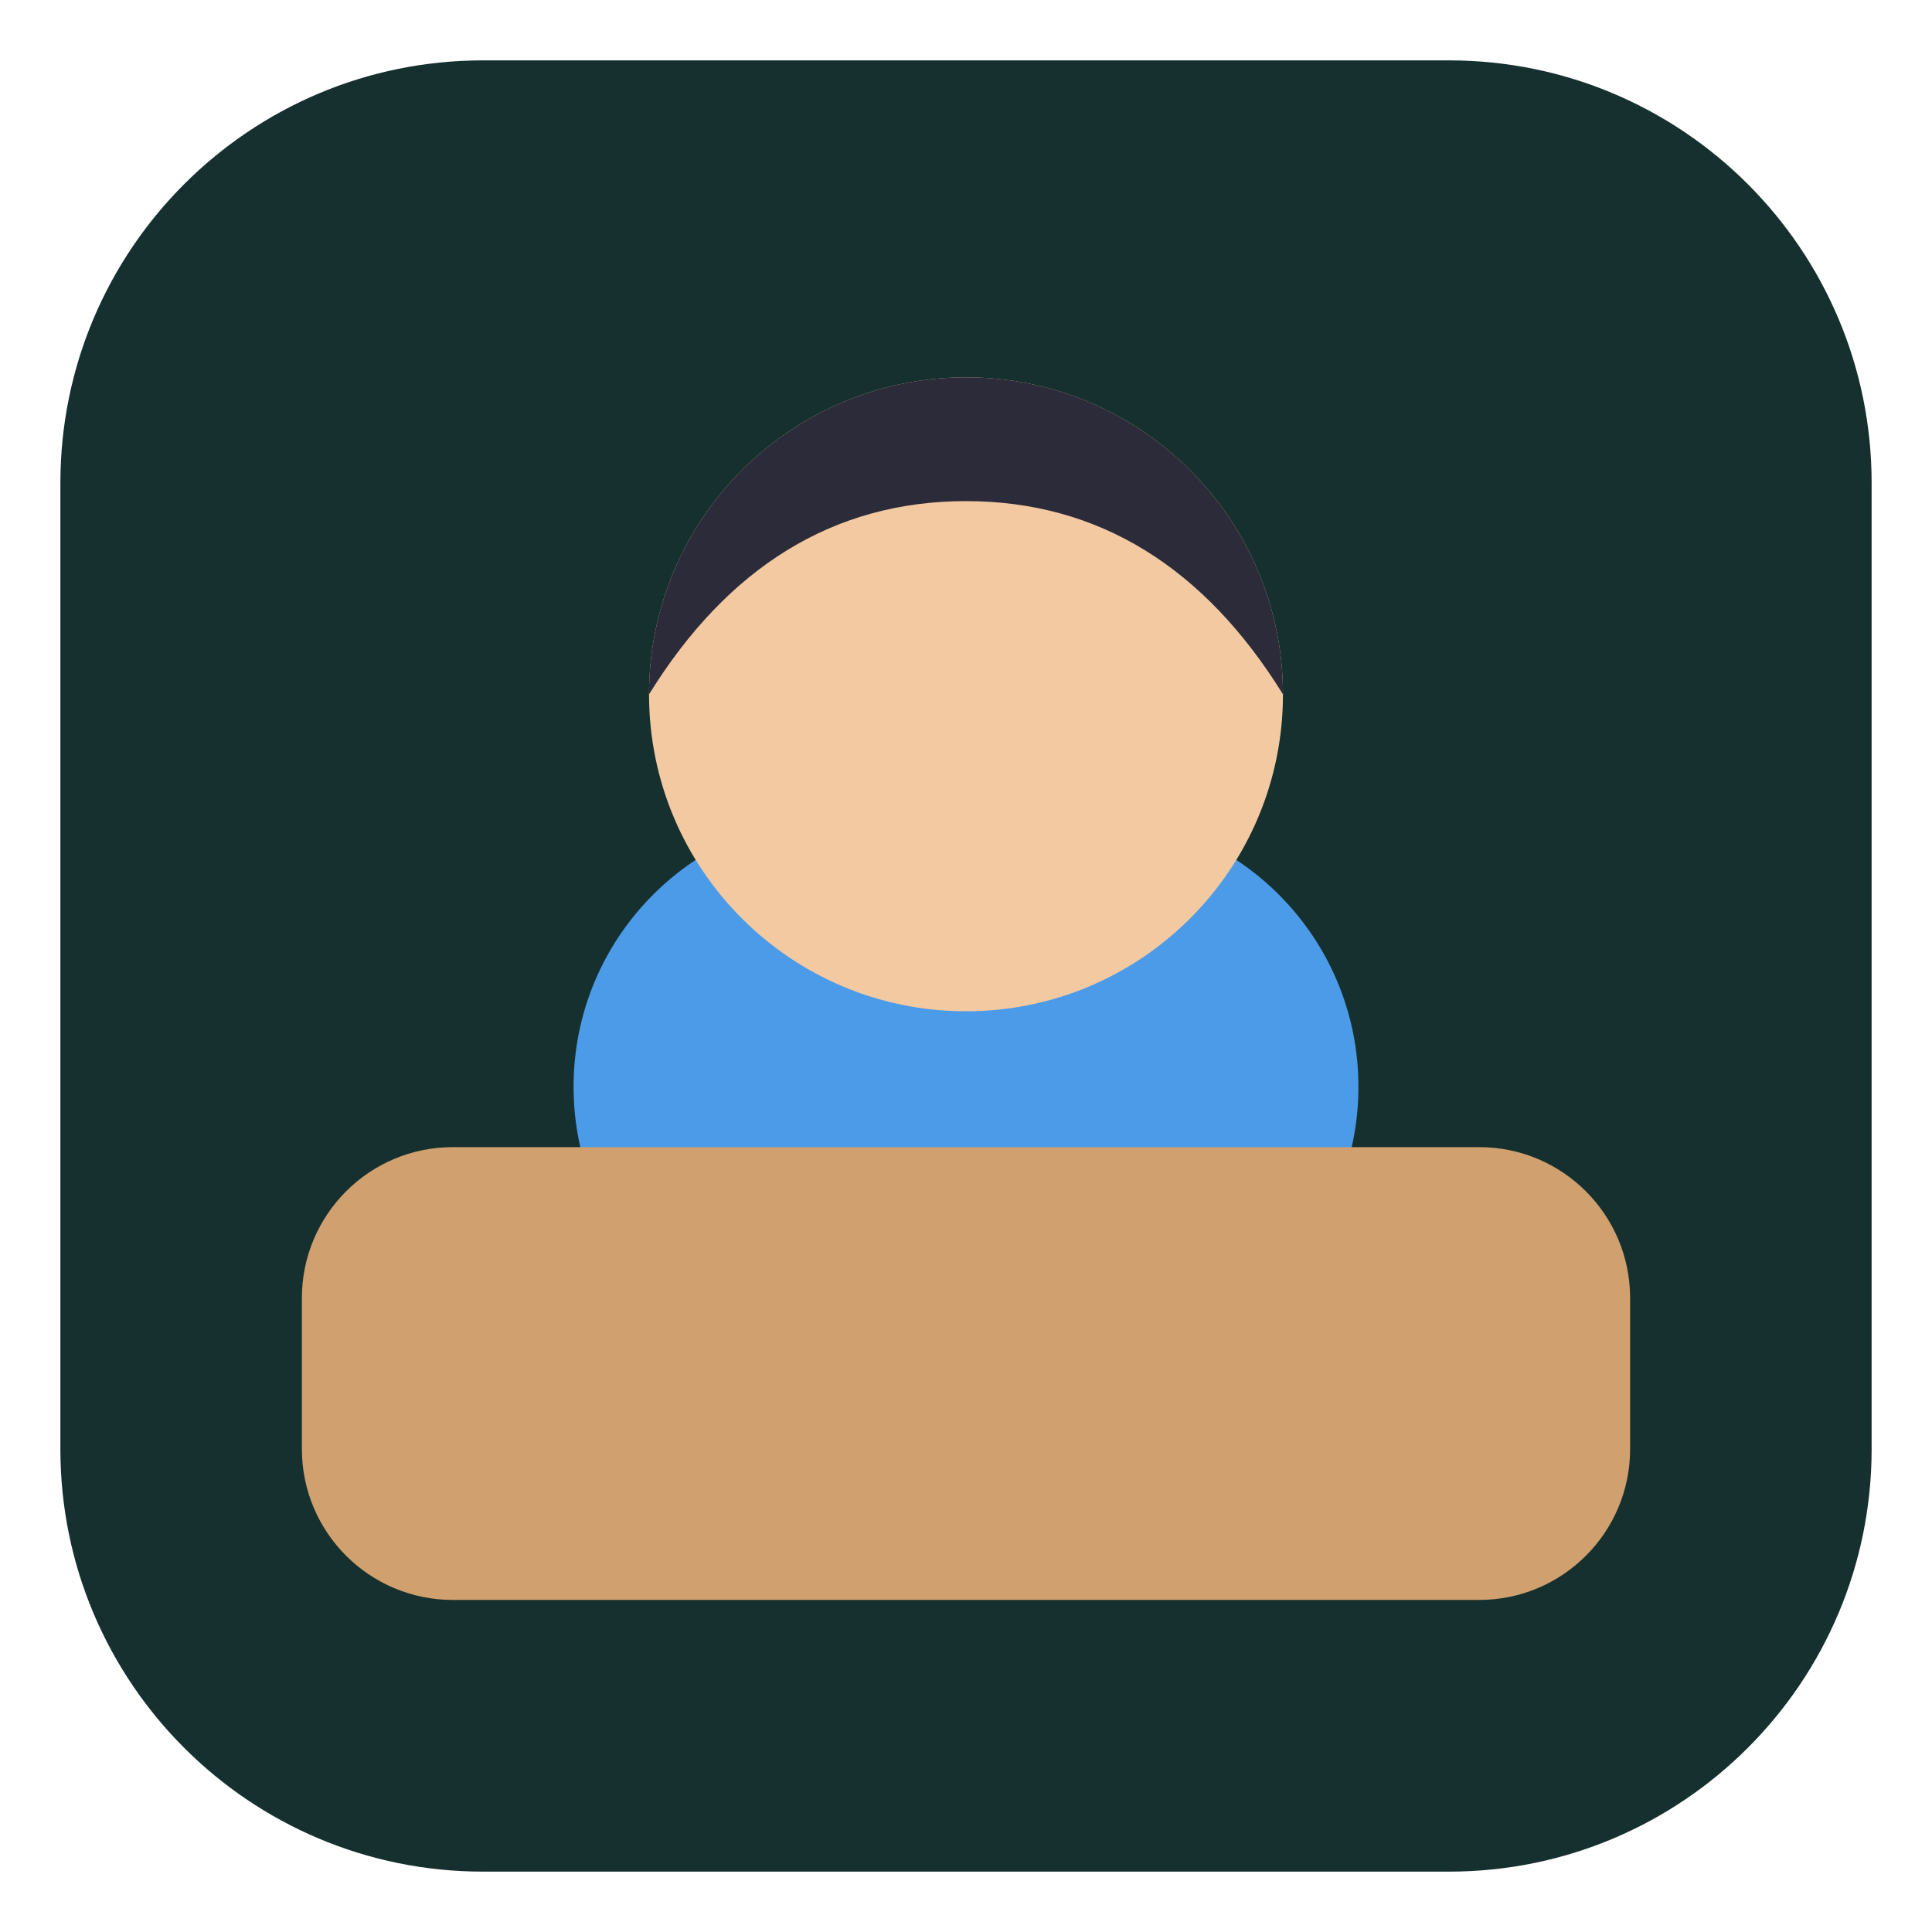
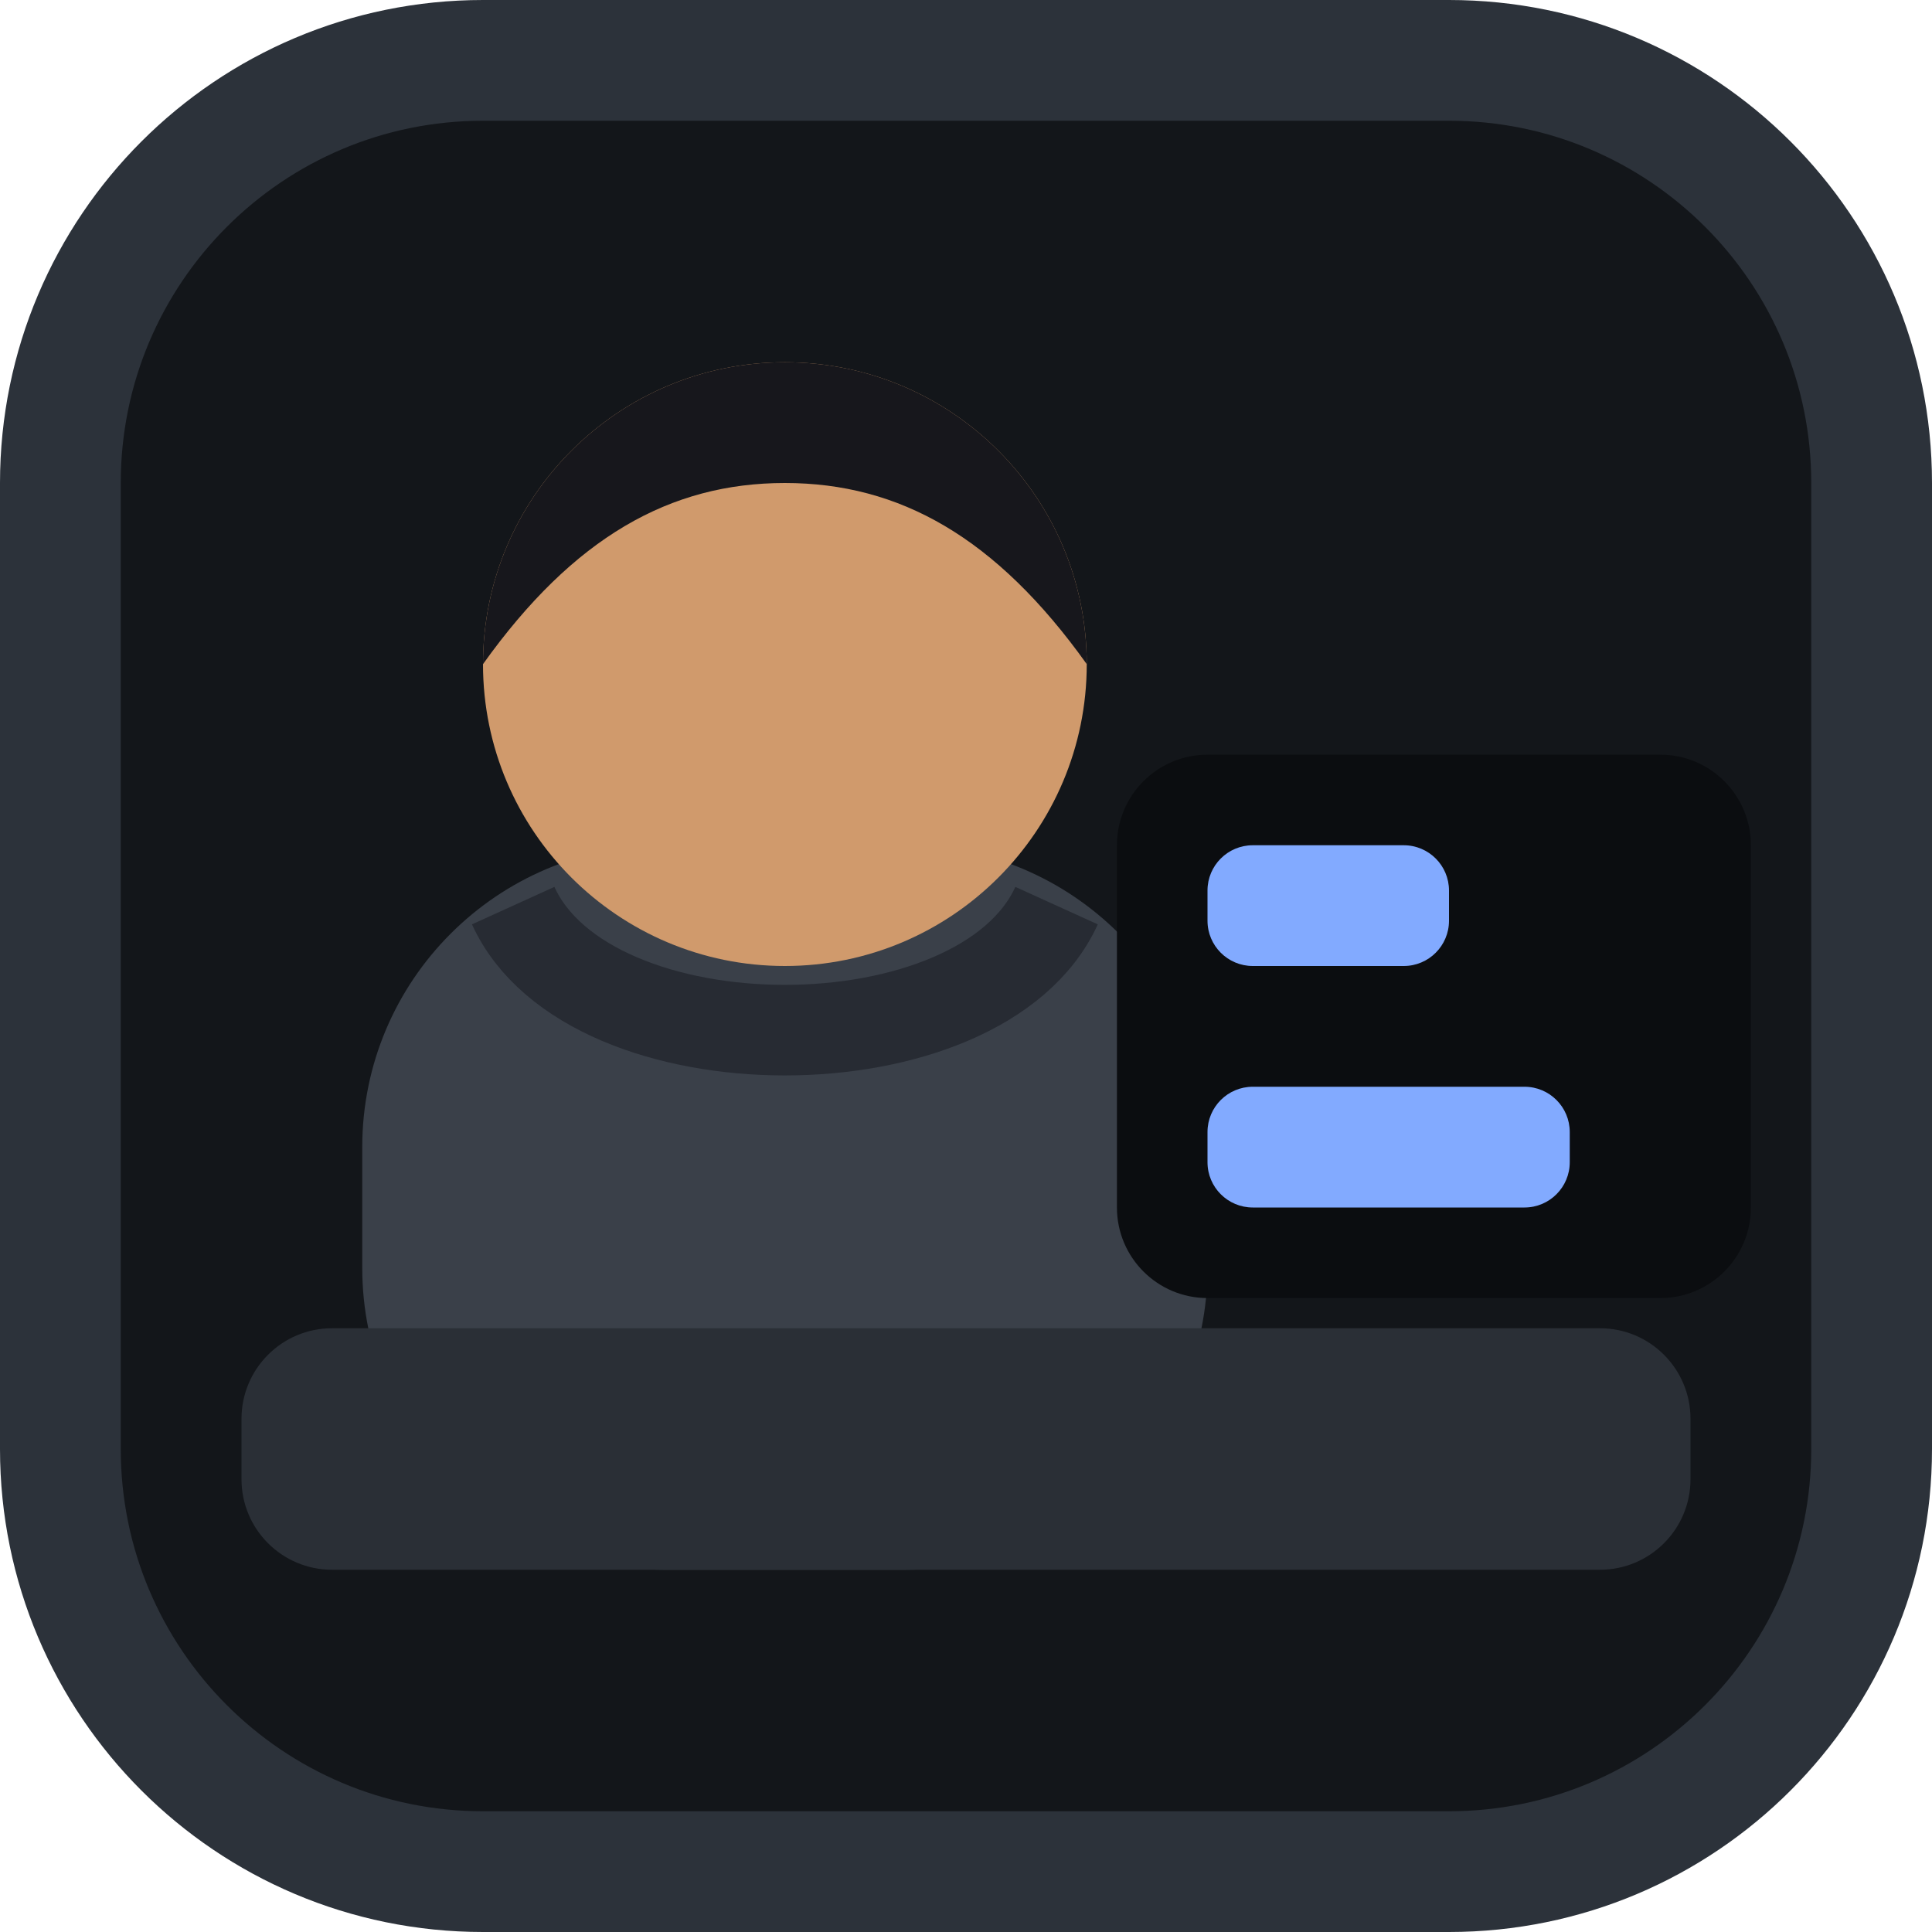
<svg xmlns="http://www.w3.org/2000/svg" viewBox="0 0 64 64" width="64" height="64">
-   <rect x="2" y="2" width="60" height="60" rx="14" fill="#15302E" />
-   <rect x="19" y="27" width="26" height="18" rx="9" fill="#4C9BE8" />
-   <circle cx="32" cy="23" r="10.5" fill="#F2C9A1" />
-   <path d="M21.5 23a10.5 10.5 0 0 1 21 0c-2.6-4.2-6.1-6.4-10.5-6.4S24.1 18.8 21.5 23z" fill="#2B2B3A" />
-   <rect x="10" y="38" width="44" height="15" rx="5" fill="#D0A06E" />
+   <rect x="2" y="2" width="60" height="60" rx="14" fill="#13161a" stroke="#2c323a" stroke-width="4" />
+   <rect x="12" y="28" width="28" height="24" rx="10" fill="#3a4049" />
+   <path d="M17 30c2.5 5.5 15.5 5.5 18 0" fill="none" stroke="#272b33" stroke-width="3" />
+   <circle cx="26" cy="22" r="10" fill="#d09a6c" />
+   <path d="M16 22a10 10 0 0 1 20 0c-3-4.2-6.2-6-10-6s-7 1.8-10 6z" fill="#17171c" />
+   <rect x="37" y="25" width="21" height="18" rx="3" fill="#0b0d10" />
+   <rect x="40" y="28" width="8" height="4" rx="1.5" fill="#82aaff" />
+   <rect x="40" y="36" width="12" height="4" rx="1.5" fill="#82aaff" />
+   <rect x="8" y="44" width="48" height="8" rx="3" fill="#2a2f36" />
</svg>
